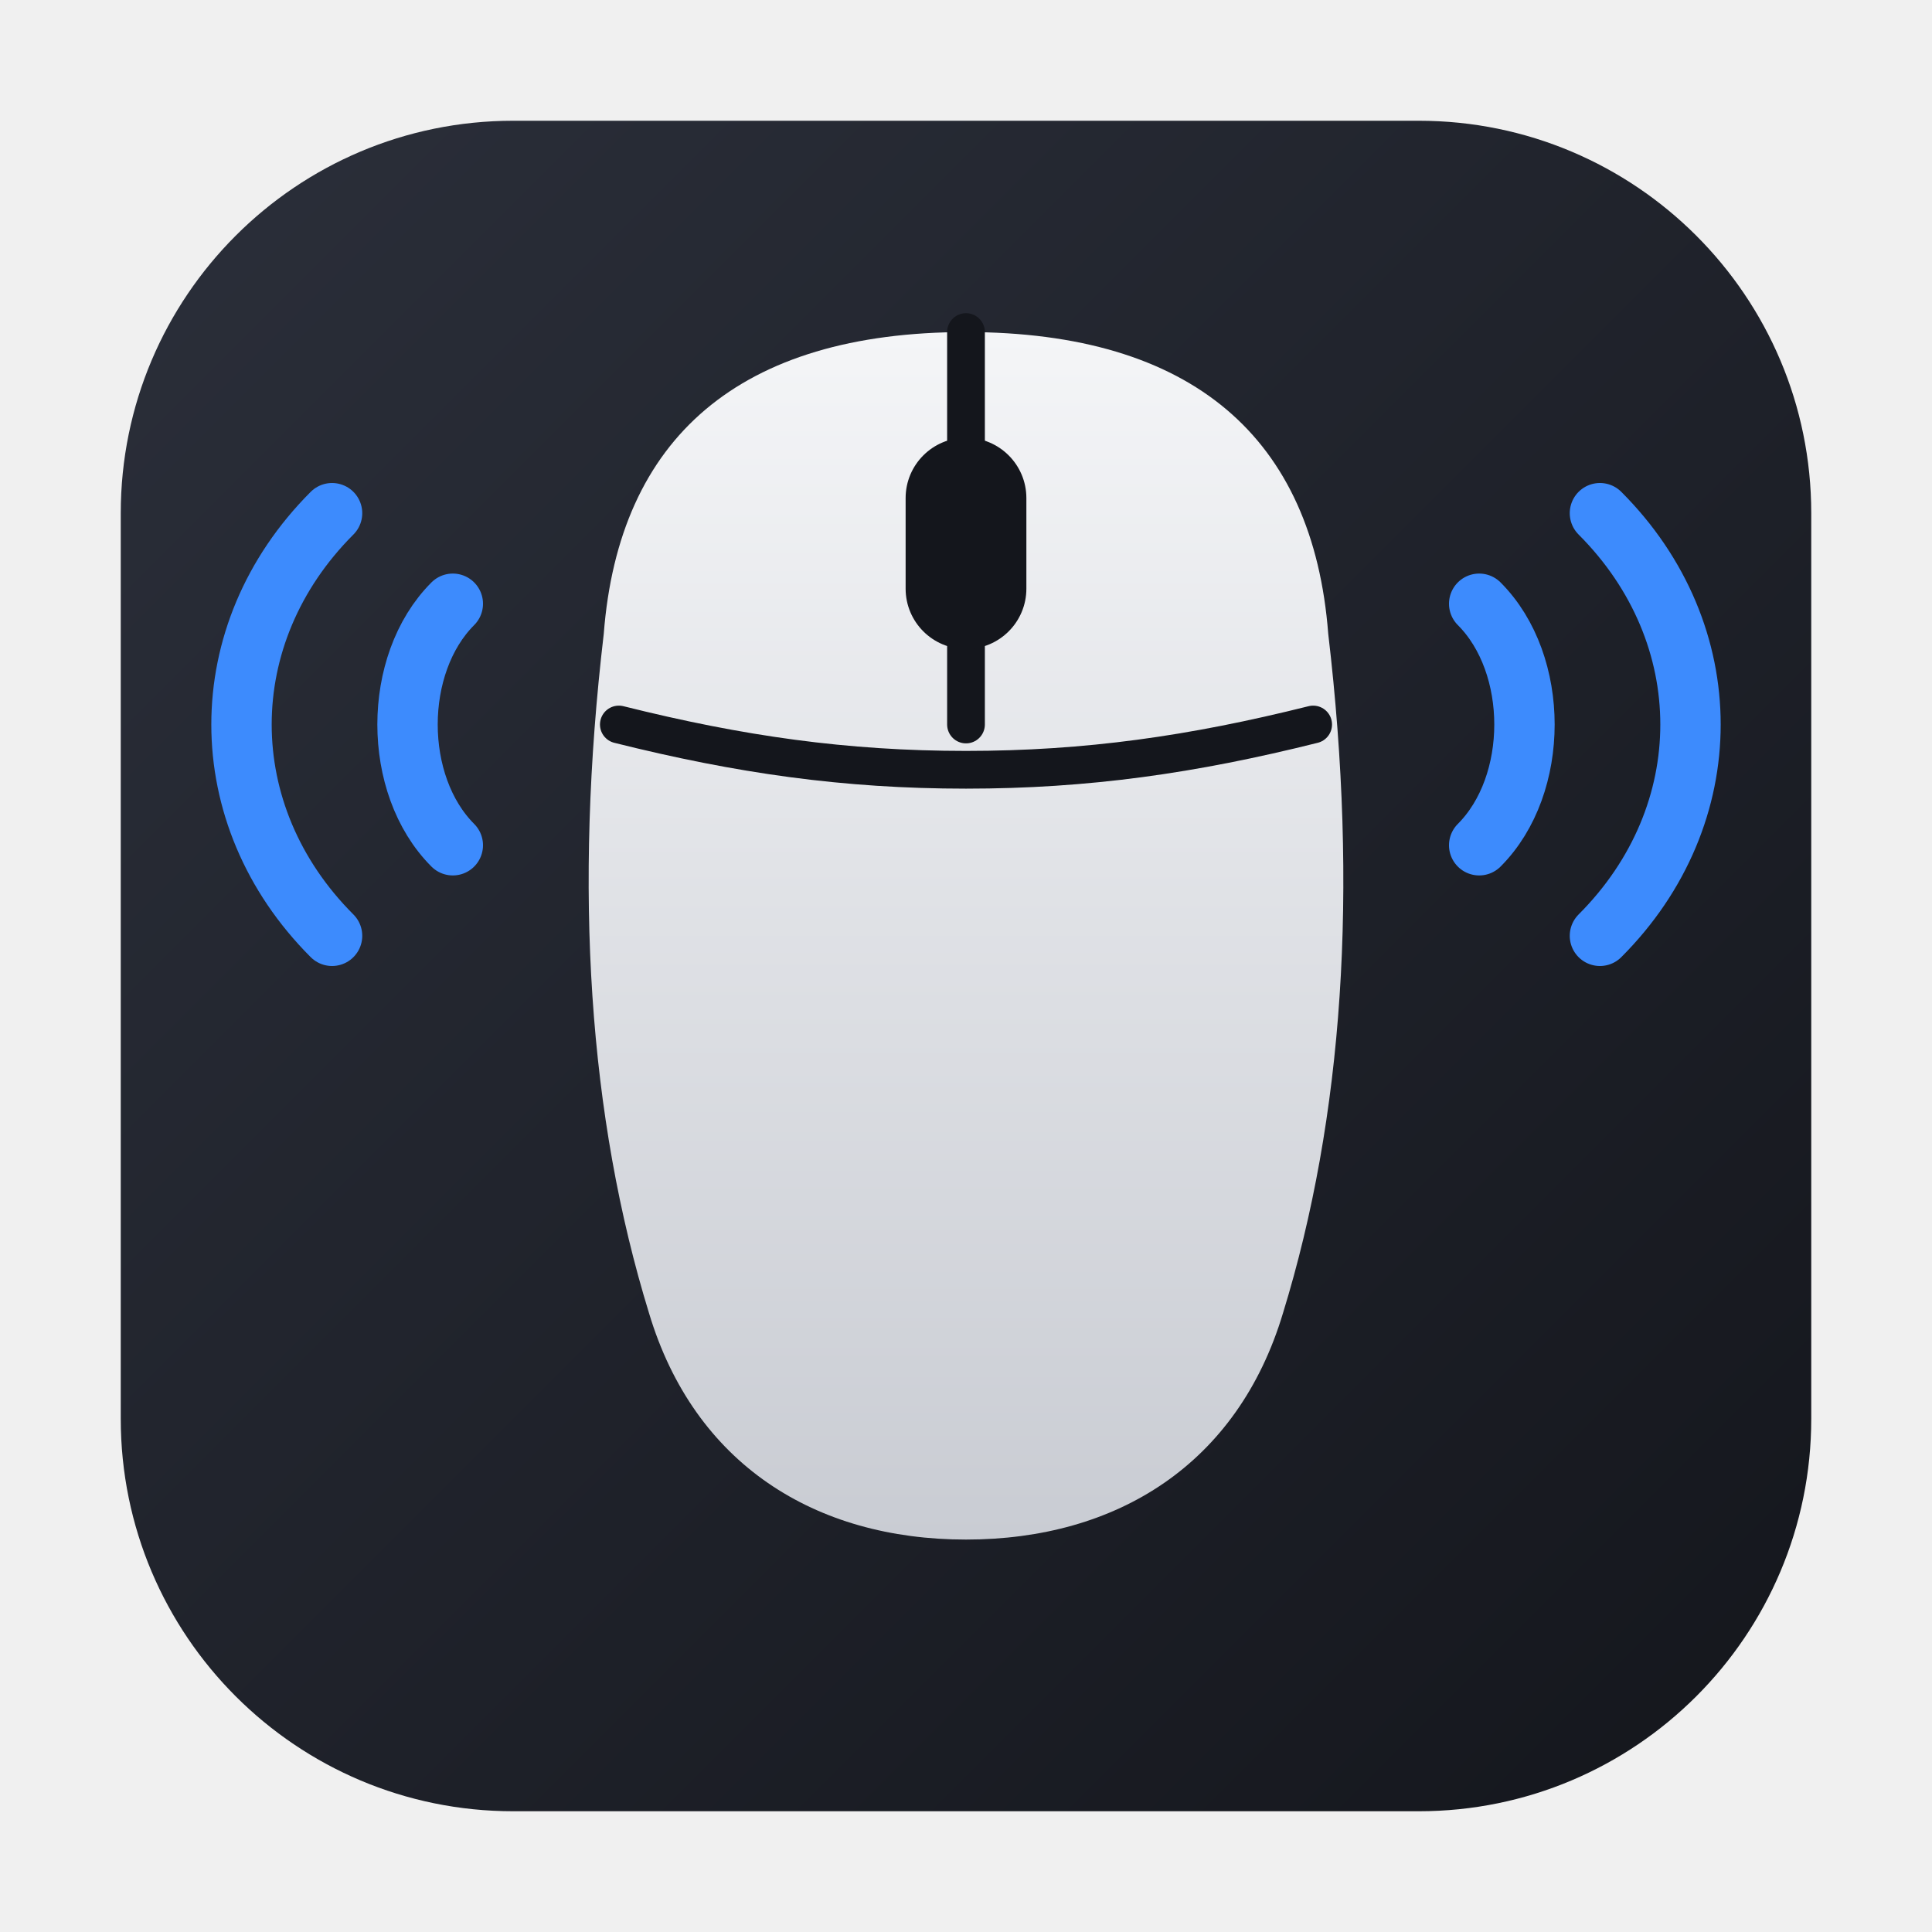
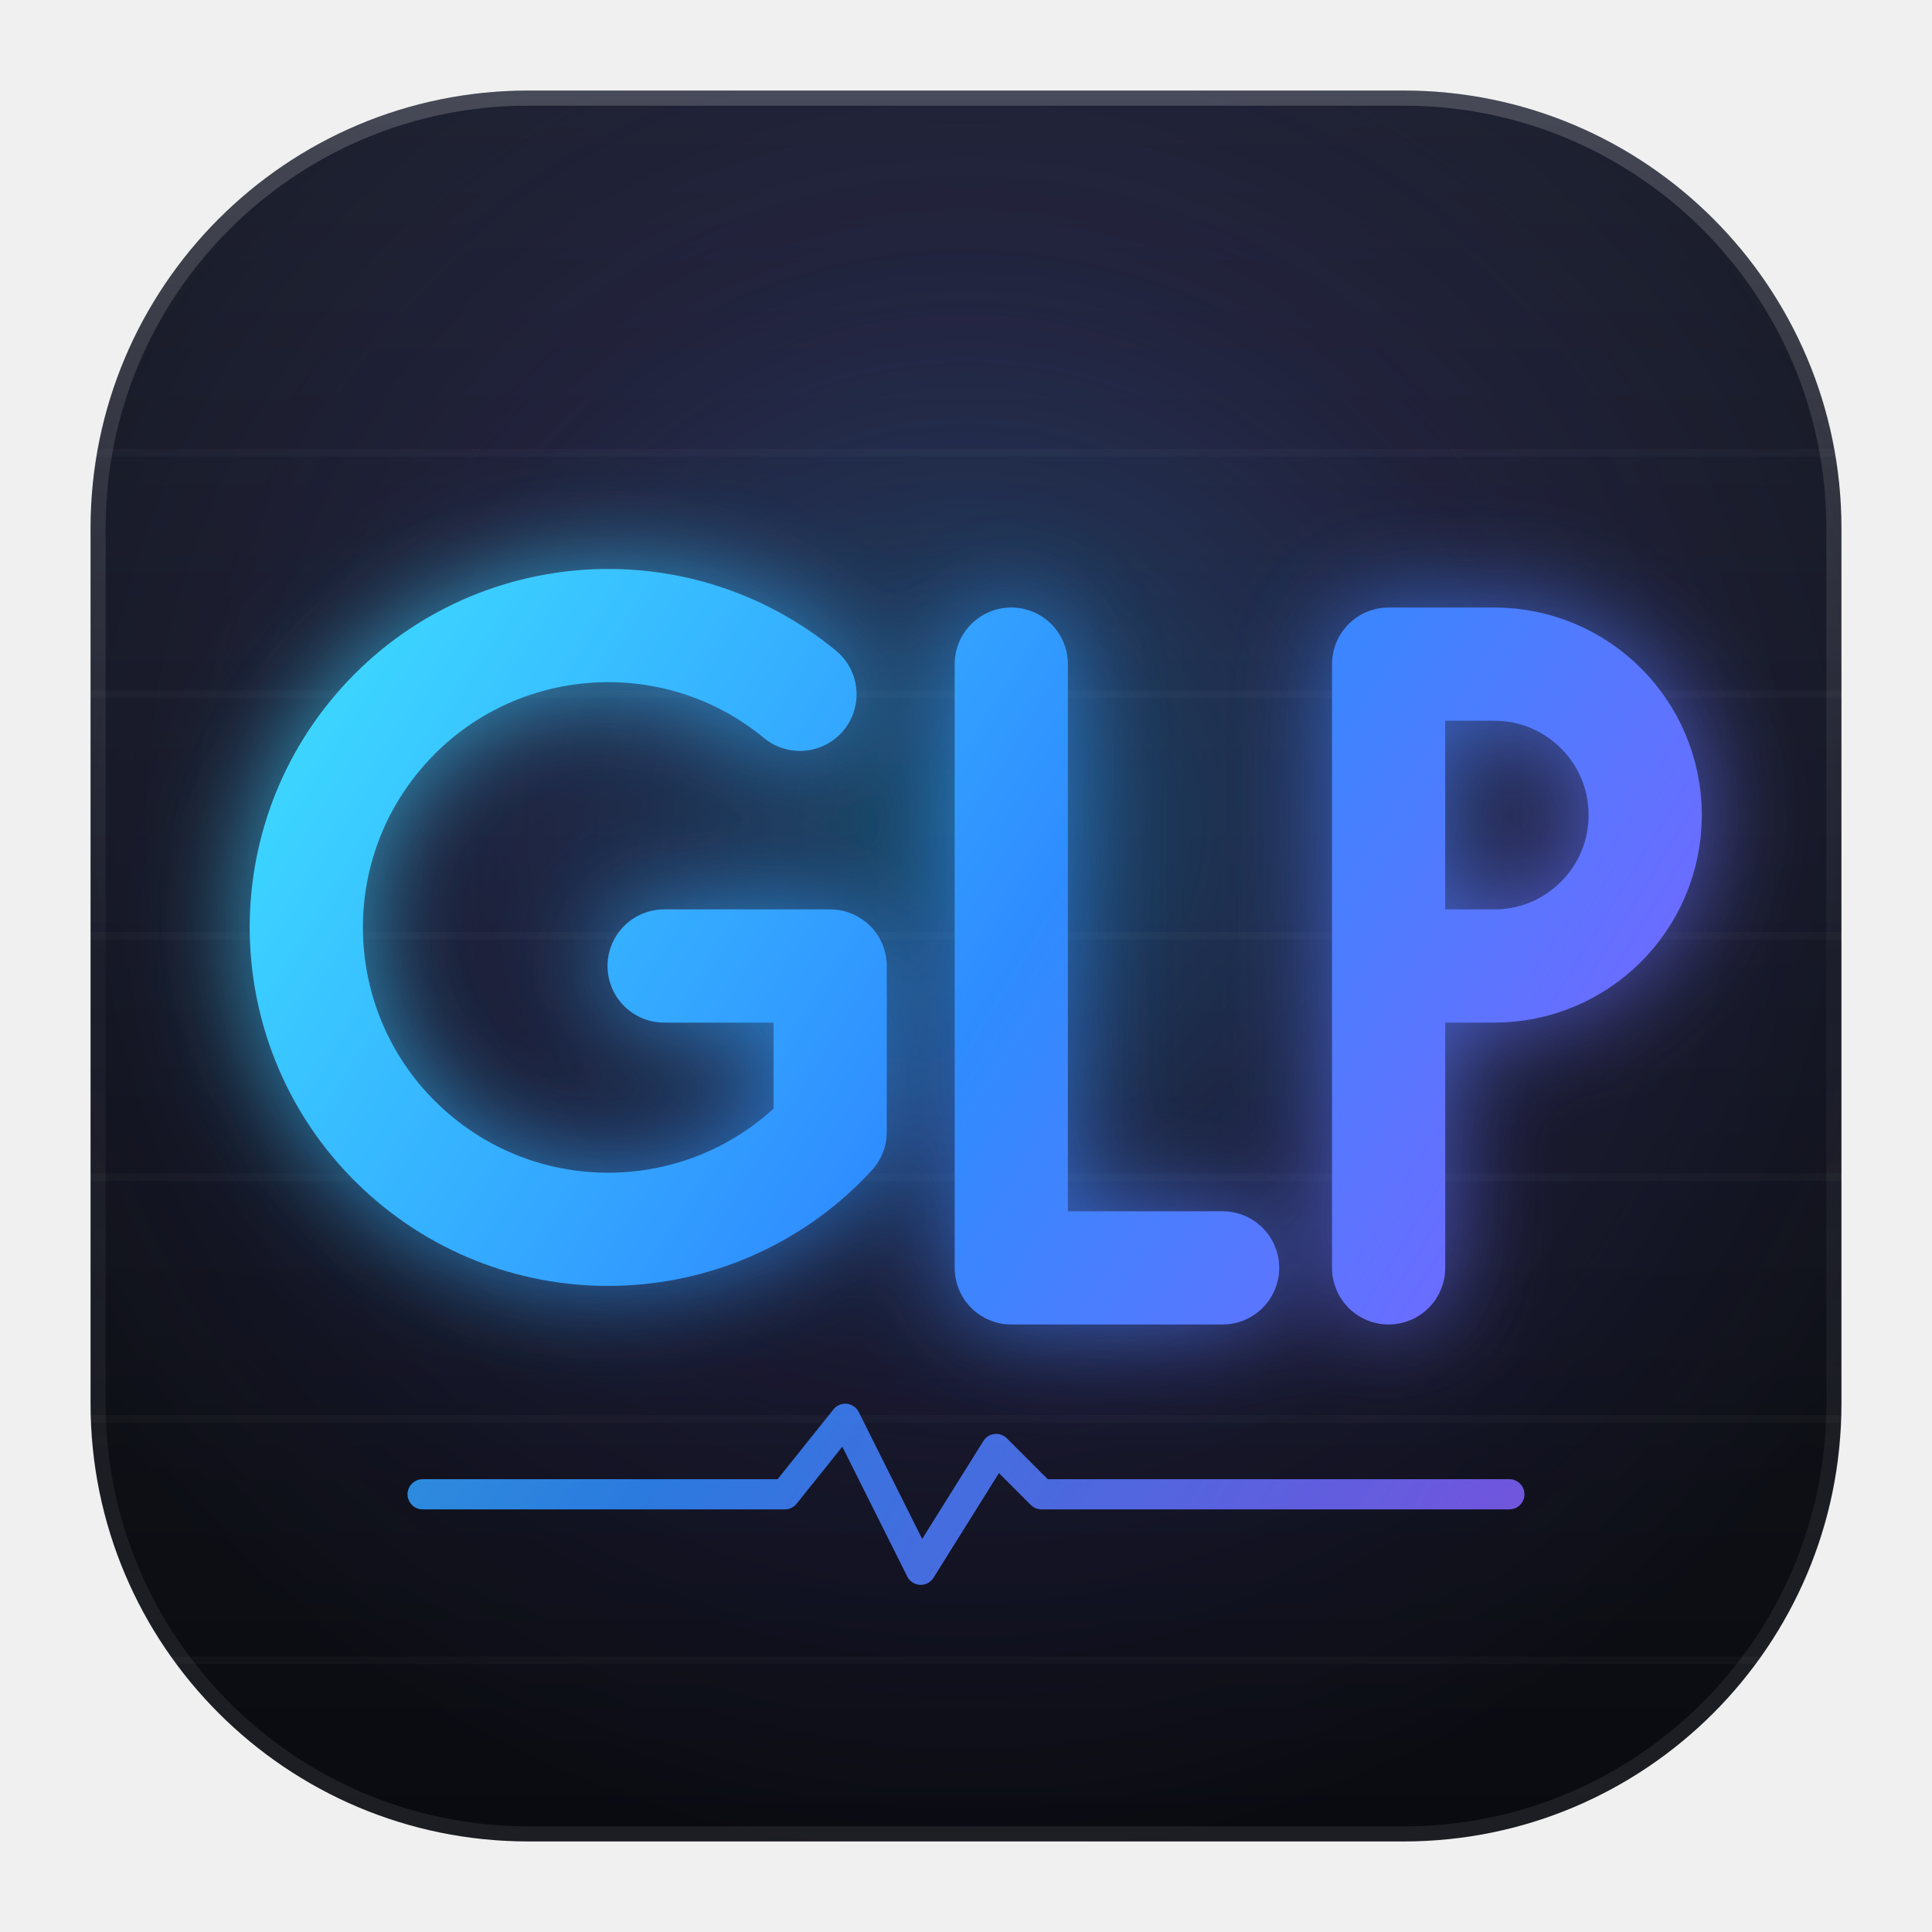
- <svg xmlns="http://www.w3.org/2000/svg" viewBox="0 0 128 128">
+ <svg xmlns="http://www.w3.org/2000/svg" viewBox="0 0 256 256" width="256" height="256">
  <defs>
-     <linearGradient id="bg" x1="0" y1="0" x2="1" y2="1">
-       <stop offset="0" stop-color="#2b2f3a" />
-       <stop offset="1" stop-color="#14161c" />
+     <linearGradient id="tile" x1="0" y1="0" x2="0" y2="1">
+       <stop offset="0" stop-color="#1b1f2a" />
+       <stop offset="1" stop-color="#0a0b10" />
    </linearGradient>
-     <linearGradient id="shell" x1="0" y1="0" x2="0" y2="1">
-       <stop offset="0" stop-color="#f4f5f7" />
-       <stop offset="1" stop-color="#c9ccd3" />
+     <radialGradient id="glow" cx="0.5" cy="0.42" r="0.6">
+       <stop offset="0" stop-color="#1fb6ff" stop-opacity="0.32" />
+       <stop offset="0.55" stop-color="#6d5dfc" stop-opacity="0.10" />
+       <stop offset="1" stop-color="#6d5dfc" stop-opacity="0" />
+     </radialGradient>
+     <linearGradient id="rim" x1="0" y1="0" x2="0" y2="1">
+       <stop offset="0" stop-color="#ffffff" stop-opacity="0.18" />
+       <stop offset="0.5" stop-color="#ffffff" stop-opacity="0.03" />
+       <stop offset="1" stop-color="#ffffff" stop-opacity="0.08" />
    </linearGradient>
+     <linearGradient id="ink" x1="34" y1="70" x2="222" y2="186" gradientUnits="userSpaceOnUse">
+       <stop offset="0" stop-color="#3ee0ff" />
+       <stop offset="0.5" stop-color="#2f8cff" />
+       <stop offset="1" stop-color="#8a5cff" />
+     </linearGradient>
+     <filter id="bloom" x="-30%" y="-30%" width="160%" height="160%">
+       <feGaussianBlur stdDeviation="7" />
+     </filter>
+     <clipPath id="sq">
+       <rect x="12" y="12" width="232" height="232" rx="58" />
+     </clipPath>
  </defs>
-   <rect x="8" y="8" width="112" height="112" rx="26" fill="url(#bg)" />
-   <path d="M64 22c15 0 23 7 24 20 2 17 1 32-3 45-3 10-11 15-21 15s-18-5-21-15c-4-13-5-28-3-45 1-13 9-20 24-20z" fill="url(#shell)" />
-   <path d="M64 22v26M41 48c8 2 15 3 23 3s15-1 23-3" stroke="#14161c" stroke-width="2.5" fill="none" stroke-linecap="round" />
-   <rect x="60" y="29" width="8" height="14" rx="4" fill="#14161c" />
-   <path d="M30 40c-4 4-4 12 0 16M22 34c-8 8-8 20 0 28M98 40c4 4 4 12 0 16M106 34c8 8 8 20 0 28" stroke="#3d8bfd" stroke-width="4" fill="none" stroke-linecap="round" />
+   <rect x="12" y="12" width="232" height="232" rx="58" fill="url(#tile)" />
+   <g clip-path="url(#sq)">
+     <rect x="12" y="12" width="232" height="232" fill="url(#glow)" />
+     <g stroke="#ffffff" stroke-opacity="0.025" stroke-width="1">
+       <path d="M12 60H244M12 92H244M12 124H244M12 156H244M12 188H244M12 220H244" />
+     </g>
+   </g>
+   <rect x="13" y="13" width="230" height="230" rx="57" fill="none" stroke="url(#rim)" stroke-width="2" />
+   <defs>
+     <g id="mono" fill="none" stroke-linecap="round" stroke-linejoin="round" stroke-width="15">
+       <path d="M100 92 A40 40 0 1 0 104 150 L104 128 L82 128" />
+       <path d="M128 88 V168 H156" />
+       <path d="M178 168 V88 H192 A20 20 0 0 1 192 128 H178" />
+     </g>
+   </defs>
+   <use href="#mono" stroke="url(#ink)" filter="url(#bloom)" opacity="0.75" transform="translate(6 0)" />
+   <use href="#mono" stroke="url(#ink)" transform="translate(6 0)" />
+   <path d="M56 198 H104 L112 188 L122 208 L132 192 L138 198 H200" fill="none" stroke="url(#ink)" stroke-width="4" stroke-linecap="round" stroke-linejoin="round" opacity="0.85" />
</svg>
